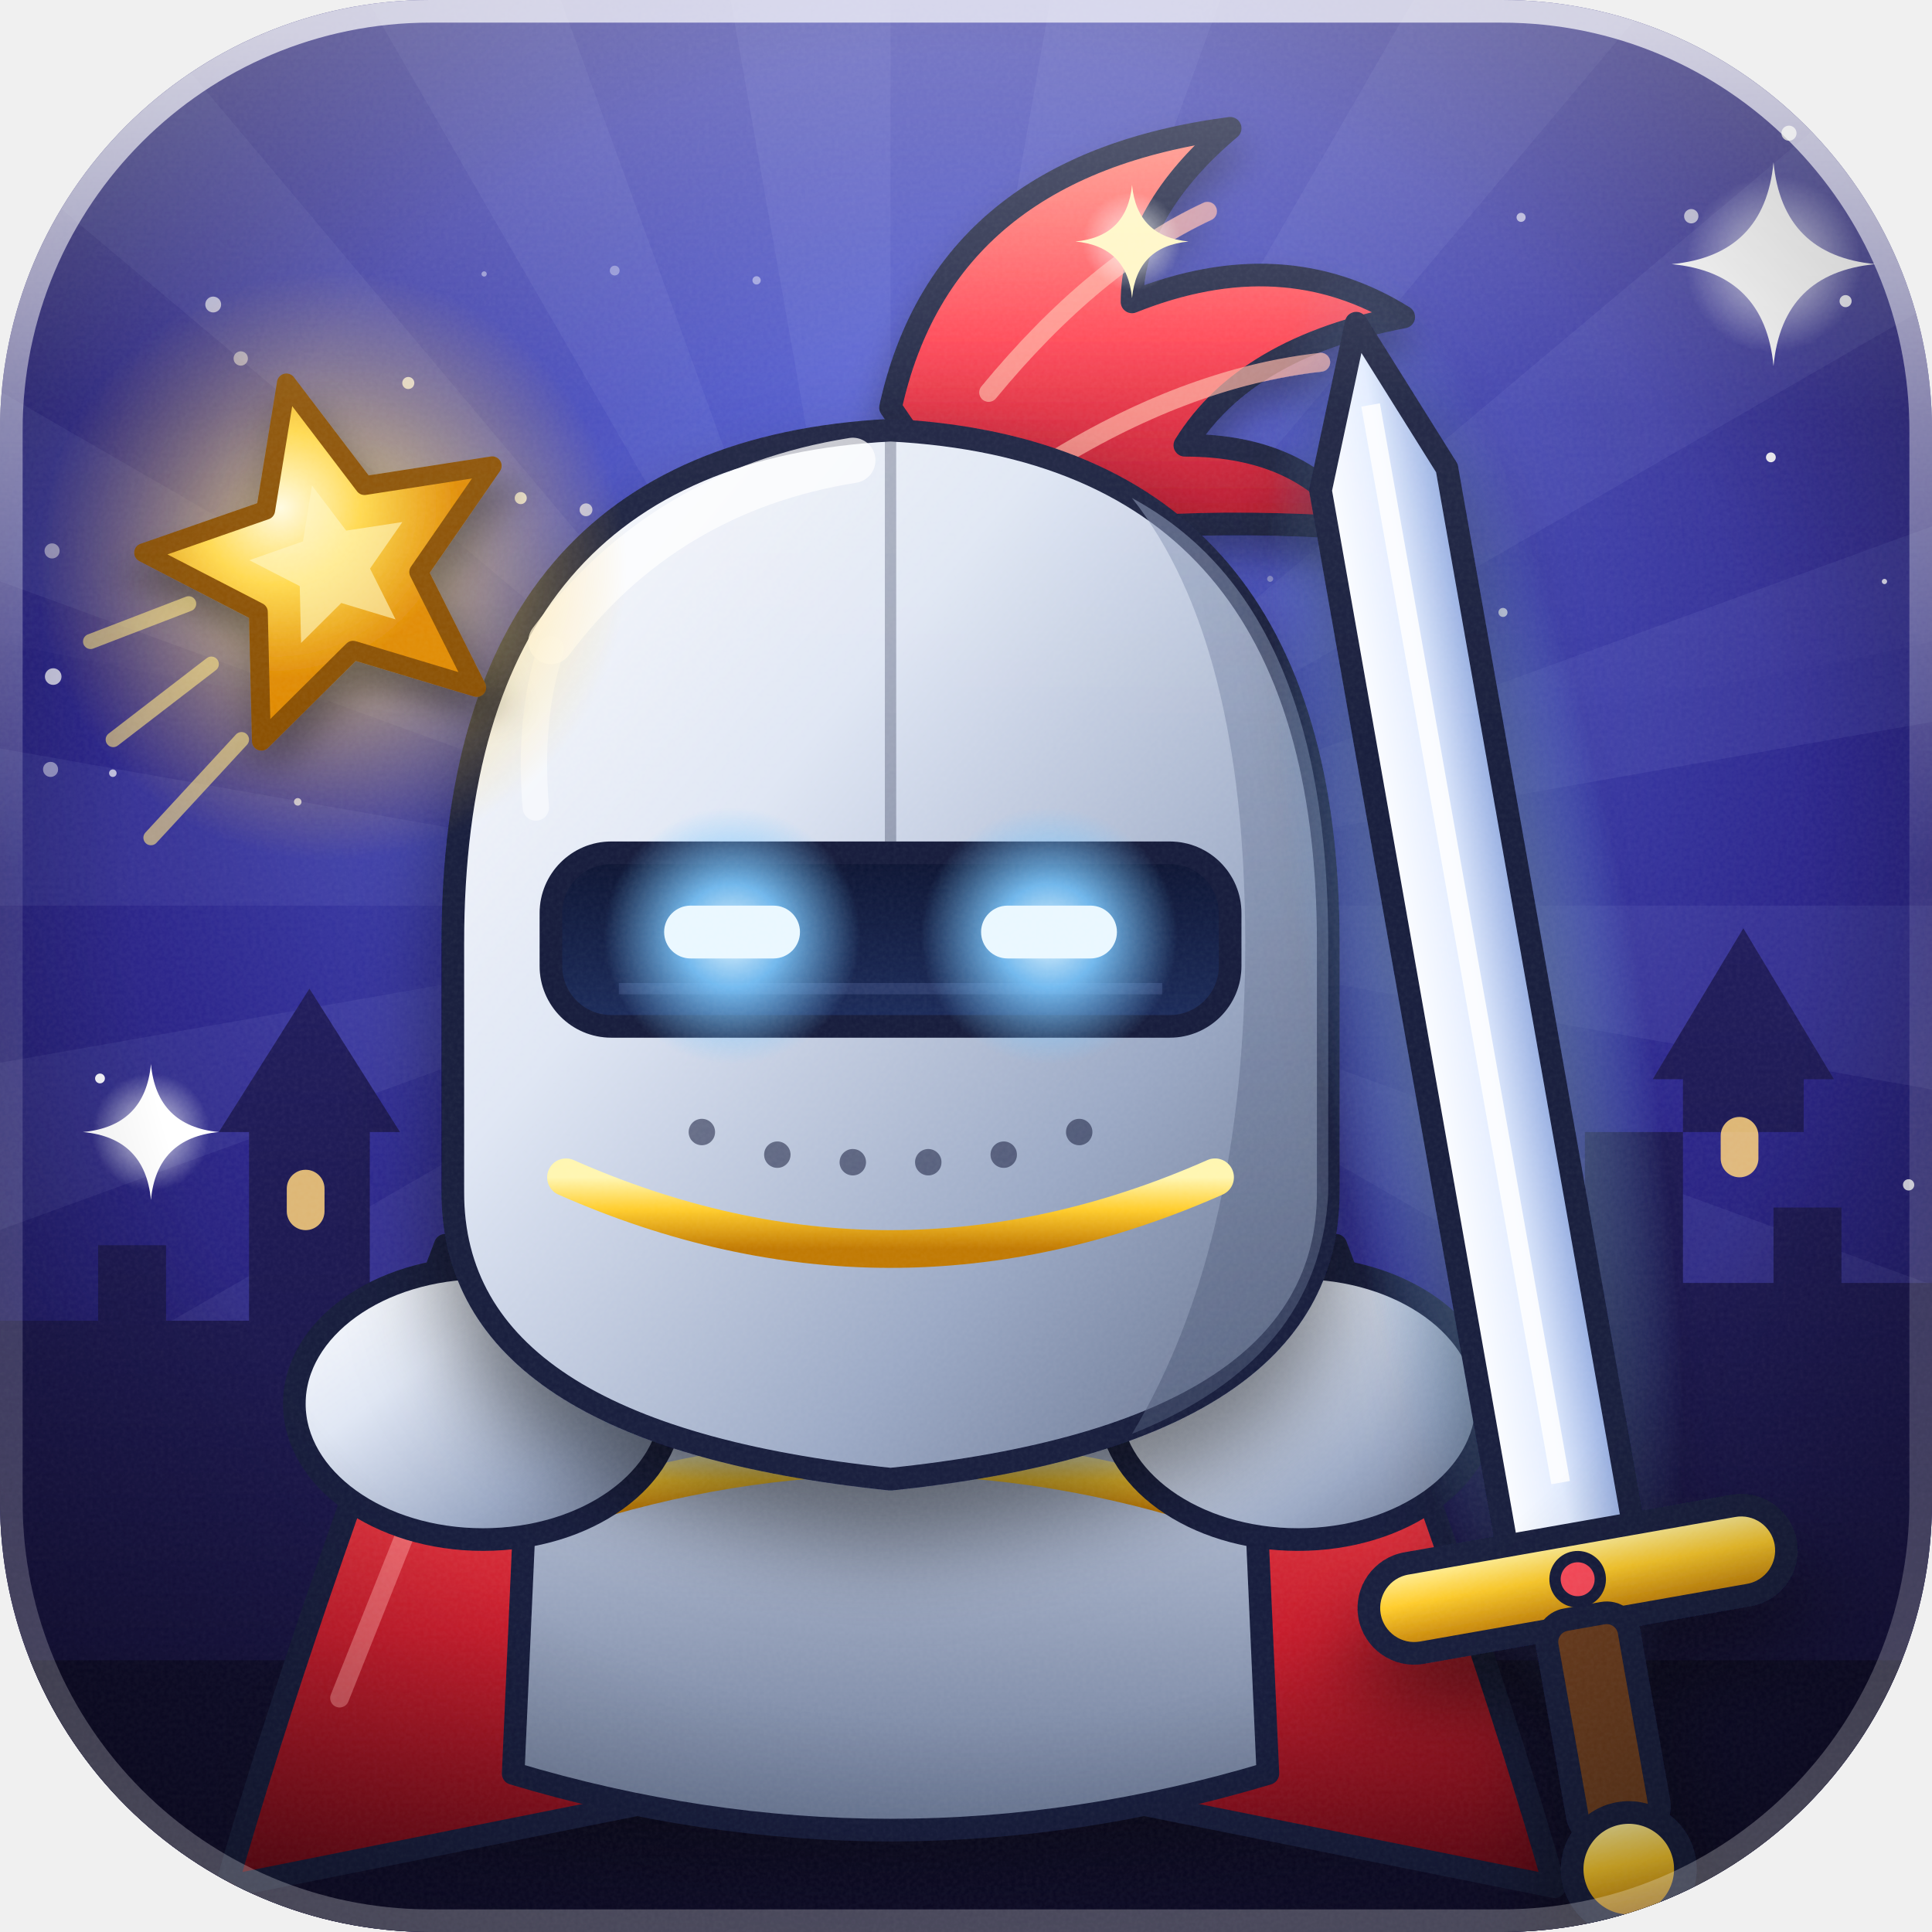
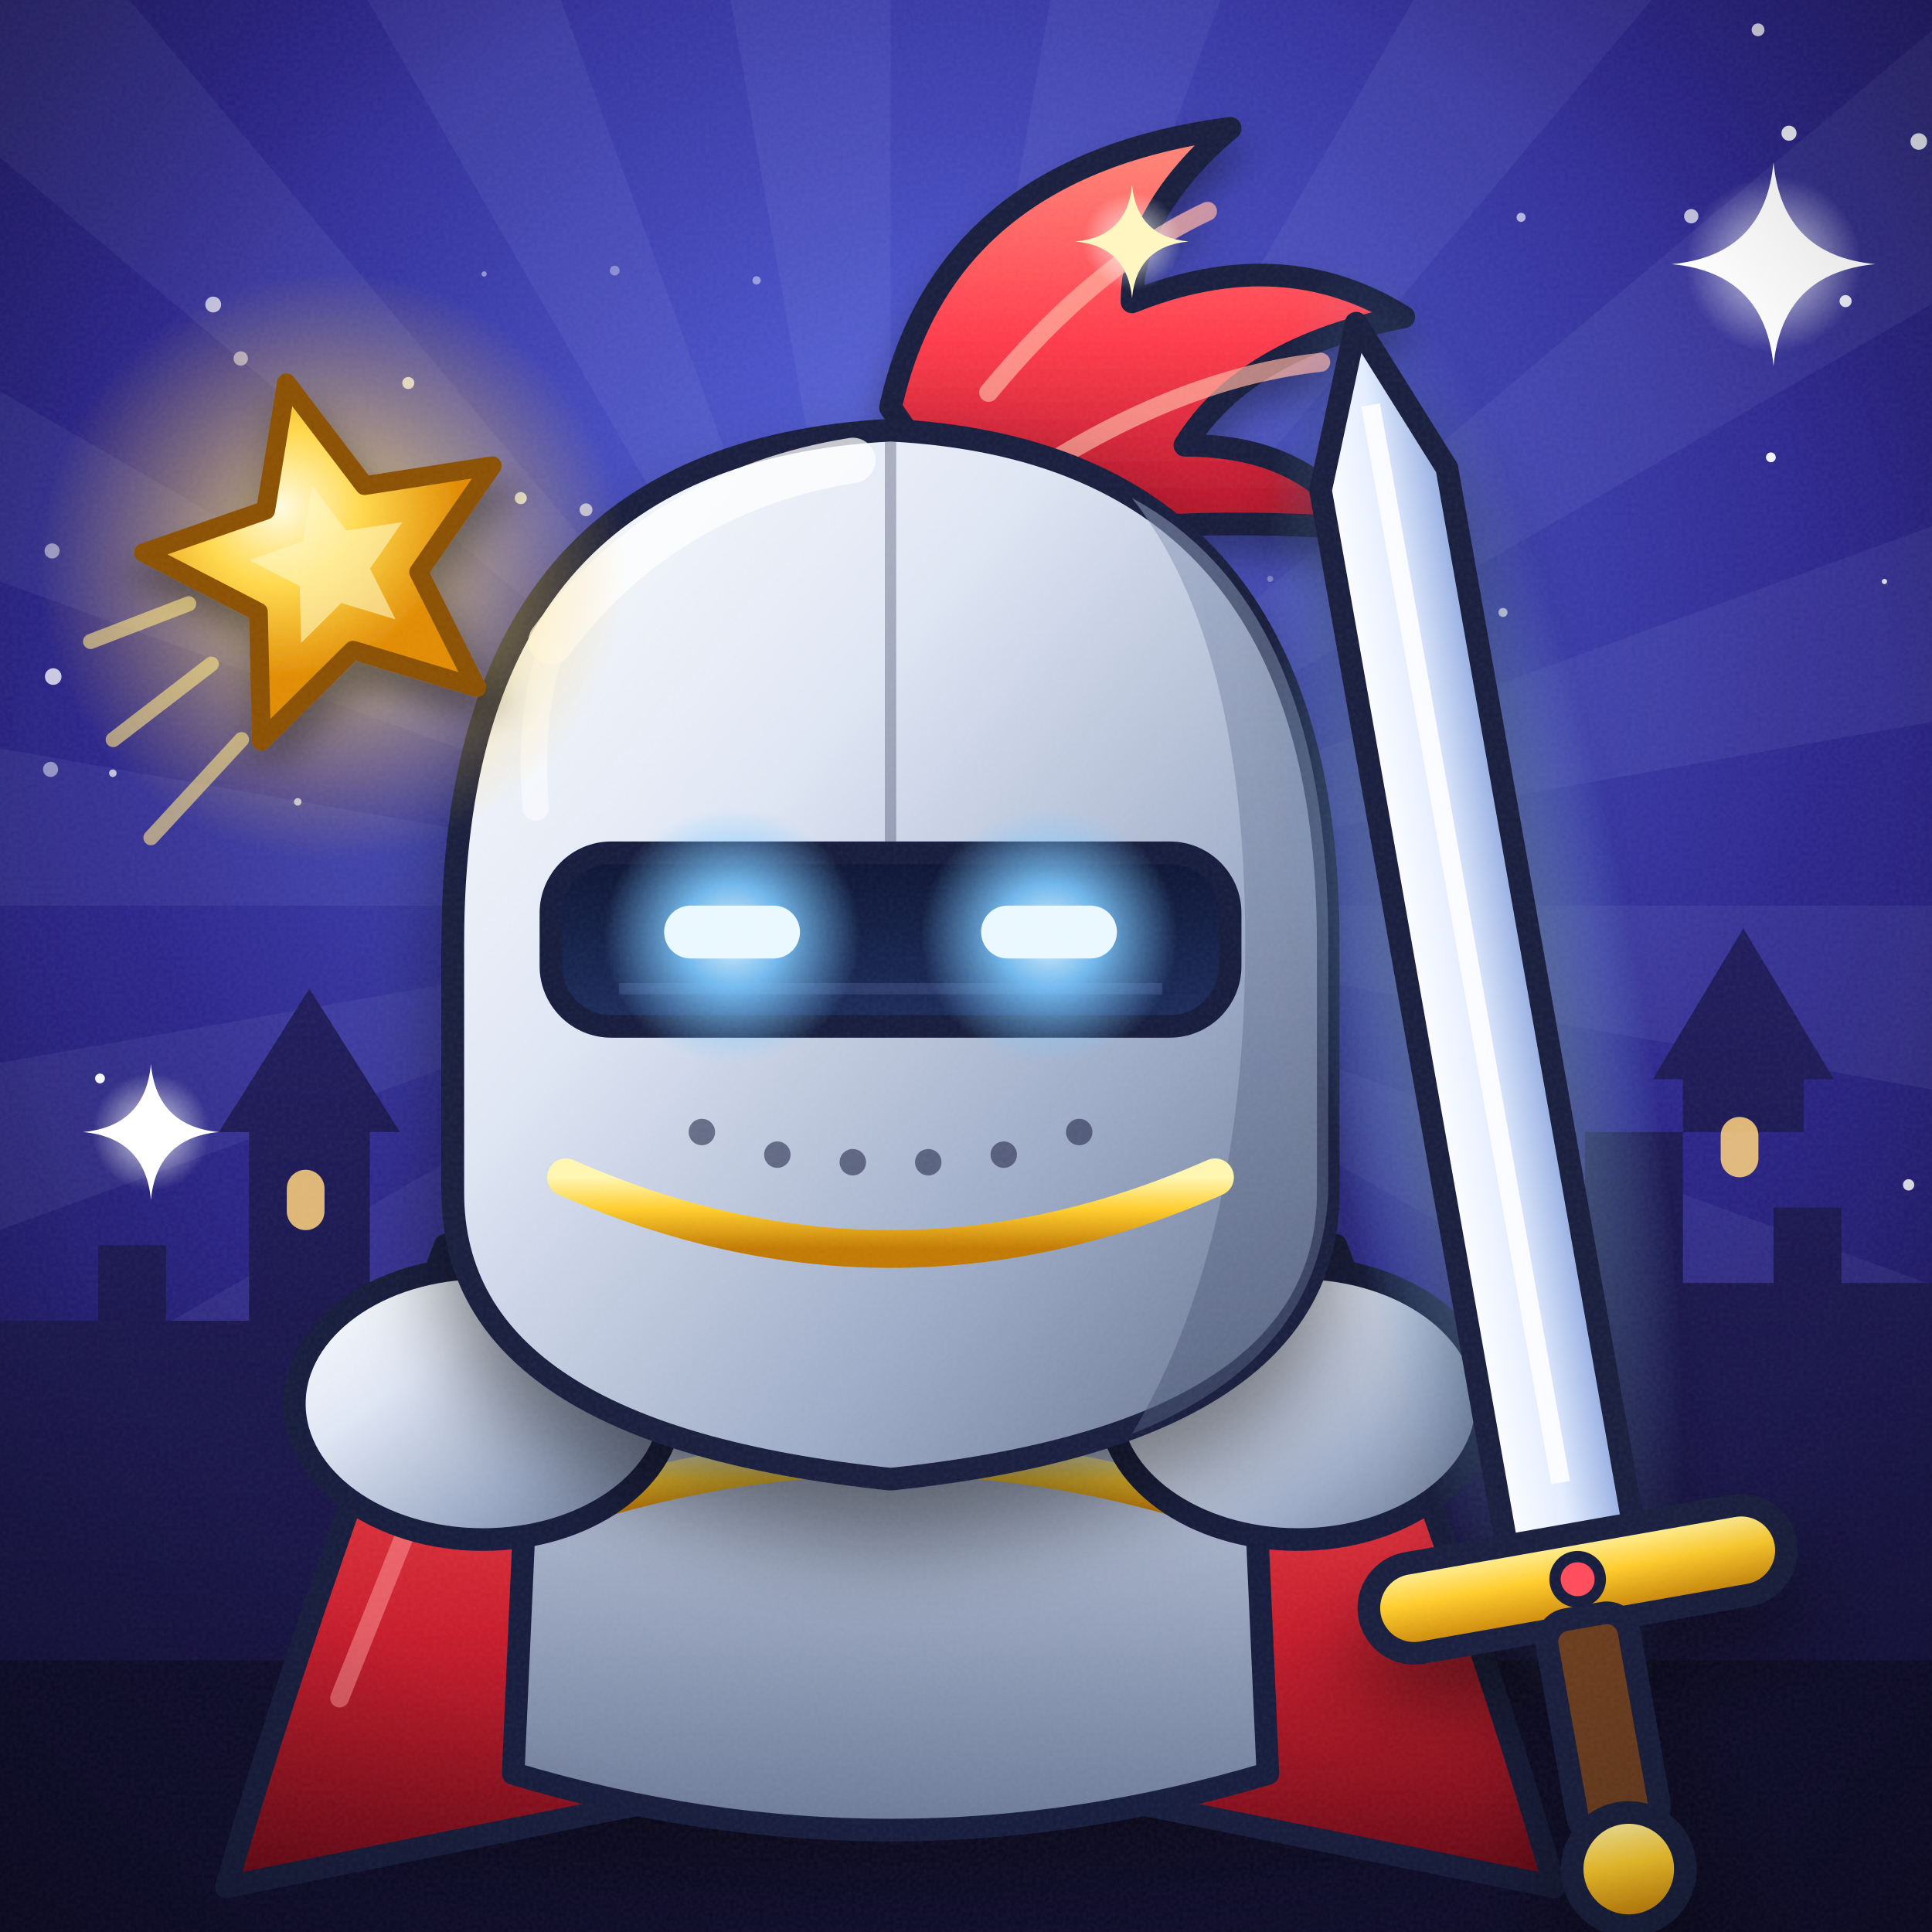
<svg xmlns="http://www.w3.org/2000/svg" viewBox="0 0 512 512">
  <defs>
    <clipPath id="sq">
-       <rect width="512" height="512" rx="114" />
+       <rect width="512" height="512" />
    </clipPath>
    <filter id="sh" x="-40%" y="-40%" width="180%" height="180%">
      <feDropShadow dx="0" dy="14" stdDeviation="12" flood-color="#000" flood-opacity=".5" />
    </filter>
    <filter id="sh2" x="-40%" y="-40%" width="180%" height="180%">
      <feDropShadow dx="0" dy="6" stdDeviation="5" flood-color="#000" flood-opacity=".4" />
    </filter>
    <filter id="glow" x="-100%" y="-100%" width="300%" height="300%">
      <feGaussianBlur stdDeviation="10" result="b" />
      <feMerge>
        <feMergeNode in="b" />
        <feMergeNode in="b" />
        <feMergeNode in="SourceGraphic" />
      </feMerge>
    </filter>
    <filter id="glowS" x="-100%" y="-100%" width="300%" height="300%">
      <feGaussianBlur stdDeviation="4" result="b" />
      <feMerge>
        <feMergeNode in="b" />
        <feMergeNode in="SourceGraphic" />
      </feMerge>
    </filter>
    <filter id="b2" x="-50%" y="-50%" width="200%" height="200%">
      <feGaussianBlur stdDeviation="2" />
    </filter>
    <filter id="b6" x="-50%" y="-50%" width="200%" height="200%">
      <feGaussianBlur stdDeviation="6" />
    </filter>
    <filter id="b14" x="-60%" y="-60%" width="220%" height="220%">
      <feGaussianBlur stdDeviation="14" />
    </filter>
    <filter id="b30" x="-80%" y="-80%" width="260%" height="260%">
      <feGaussianBlur stdDeviation="30" />
    </filter>
    <filter id="grain" x="0" y="0" width="100%" height="100%">
      <feTurbulence type="fractalNoise" baseFrequency=".9" numOctaves="2" seed="7" />
      <feColorMatrix values="0 0 0 0 1  0 0 0 0 1  0 0 0 0 1  0 0 0 .055 0" />
    </filter>
    <linearGradient id="gloss" x1="0" y1="0" x2="0" y2="1">
      <stop offset="0" stop-color="#fff" stop-opacity=".32" />
      <stop offset=".55" stop-color="#fff" stop-opacity=".05" />
      <stop offset="1" stop-color="#fff" stop-opacity="0" />
    </linearGradient>
-     <radialGradient id="vig" cx=".5" cy=".46" r=".74">
-       <stop offset=".58" stop-color="#000" stop-opacity="0" />
-       <stop offset="1" stop-color="#000" stop-opacity=".45" />
+     <radialGradient id="vig" cx=".5" cy=".46" r=".78">
+       <stop offset=".62" stop-color="#000" stop-opacity="0" />
+       <stop offset="1" stop-color="#000" stop-opacity=".32" />
    </radialGradient>
    <linearGradient id="rim" x1="0" y1="0" x2="0" y2="1">
      <stop offset="0" stop-color="#fff" stop-opacity=".7" />
      <stop offset=".45" stop-color="#fff" stop-opacity=".1" />
      <stop offset="1" stop-color="#fff" stop-opacity=".25" />
    </linearGradient>
    <radialGradient id="spark">
      <stop offset="0" stop-color="#fff" />
      <stop offset=".25" stop-color="#fff" stop-opacity=".85" />
      <stop offset="1" stop-color="#fff" stop-opacity="0" />
    </radialGradient>
    <radialGradient id="sky" cx="0.5" cy="0.32" r="0.9">
      <stop offset="0" stop-color="#5a6ae8" />
      <stop offset="0.5" stop-color="#2a248a" />
      <stop offset="1" stop-color="#0a0828" />
    </radialGradient>
    <linearGradient id="castle" x1="0" y1="0" x2="0" y2="1">
      <stop offset="0" stop-color="#1e1a5a" />
      <stop offset="1" stop-color="#100c34" />
    </linearGradient>
    <linearGradient id="helm" x1="0" y1="0" x2="1" y2="1">
      <stop offset="0" stop-color="#ffffff" />
      <stop offset="0.35" stop-color="#dfe6f4" />
      <stop offset="0.7" stop-color="#9aa8c4" />
      <stop offset="1" stop-color="#5c6884" />
    </linearGradient>
    <linearGradient id="helmSide" x1="0" y1="0" x2="0" y2="1">
      <stop offset="0" stop-color="#8a98b8" />
      <stop offset="1" stop-color="#4a5674" />
    </linearGradient>
    <linearGradient id="gold" x1="0" y1="0" x2="0" y2="1">
      <stop offset="0" stop-color="#fff6b0" />
      <stop offset="0.45" stop-color="#ffcc2a" />
      <stop offset="1" stop-color="#c07800" />
    </linearGradient>
    <linearGradient id="plume" x1="0" y1="0" x2="0" y2="1">
      <stop offset="0" stop-color="#ff8a7a" />
      <stop offset="0.5" stop-color="#ff3a4a" />
      <stop offset="1" stop-color="#a80c24" />
    </linearGradient>
    <linearGradient id="cape" x1="0" y1="0" x2="0" y2="1">
      <stop offset="0" stop-color="#ff5a5a" />
      <stop offset="0.6" stop-color="#c81a2a" />
      <stop offset="1" stop-color="#6a0614" />
    </linearGradient>
    <linearGradient id="visor" x1="0" y1="0" x2="0" y2="1">
      <stop offset="0" stop-color="#0a1230" />
      <stop offset="1" stop-color="#1a2a5a" />
    </linearGradient>
    <radialGradient id="eyeGlow" cx="0.5" cy="0.5" r="0.5">
      <stop offset="0" stop-color="#e6f6ff" />
      <stop offset="0.4" stop-color="#7ac8ff" stop-opacity="0.9" />
      <stop offset="1" stop-color="#7ac8ff" stop-opacity="0" />
    </radialGradient>
    <linearGradient id="blade" x1="0" y1="0" x2="1" y2="0">
      <stop offset="0" stop-color="#ffffff" />
      <stop offset="0.5" stop-color="#e2ecff" />
      <stop offset="1" stop-color="#8aa4dc" />
    </linearGradient>
    <radialGradient id="bladeGlow" cx="0.5" cy="0.5" r="0.5">
      <stop offset="0" stop-color="#bfe2ff" stop-opacity="0.85" />
      <stop offset="1" stop-color="#7ab8ff" stop-opacity="0" />
    </radialGradient>
    <radialGradient id="star" cx="0.4" cy="0.35" r="0.5">
      <stop offset="0" stop-color="#fffbe0" />
      <stop offset="0.45" stop-color="#ffd84a" />
      <stop offset="1" stop-color="#e08a00" />
    </radialGradient>
    <radialGradient id="starGlow" cx="0.5" cy="0.5" r="0.5">
      <stop offset="0" stop-color="#ffe680" stop-opacity="0.9" />
      <stop offset="1" stop-color="#ffc634" stop-opacity="0" />
    </radialGradient>
    <linearGradient id="armor" x1="0" y1="0" x2="0" y2="1">
      <stop offset="0" stop-color="#c8d2e6" />
      <stop offset="1" stop-color="#6a7896" />
    </linearGradient>
  </defs>
  <g clip-path="url(#sq)">
    <rect width="512" height="512" fill="url(#sky)" />
    <circle cx="267.3" cy="306.5" r="2.3" fill="#fff" opacity="0.54" />
    <circle cx="392.2" cy="267.6" r="1.8" fill="#fff" opacity="0.42" />
    <circle cx="13.8" cy="146.0" r="2.0" fill="#fff" opacity="0.51" />
    <circle cx="256.8" cy="120.6" r="2.1" fill="#fff" opacity="0.96" />
    <circle cx="205.6" cy="379.4" r="0.8" fill="#fff" opacity="0.88" />
    <circle cx="448.2" cy="57.3" r="1.9" fill="#fff" opacity="0.71" />
    <circle cx="489.1" cy="79.8" r="1.6" fill="#fff" opacity="0.92" />
    <circle cx="327.1" cy="117.5" r="0.8" fill="#fff" opacity="0.96" />
    <circle cx="242.7" cy="378.6" r="0.9" fill="#fff" opacity="0.88" />
    <circle cx="416.4" cy="349.6" r="0.7" fill="#fff" opacity="0.59" />
    <circle cx="26.5" cy="285.8" r="1.3" fill="#fff" opacity="0.97" />
    <circle cx="191.9" cy="294.3" r="2.2" fill="#fff" opacity="0.51" />
    <circle cx="285.1" cy="363.8" r="1.6" fill="#fff" opacity="0.58" />
    <circle cx="136.8" cy="298.9" r="1.0" fill="#fff" opacity="0.74" />
    <circle cx="284.4" cy="210.3" r="0.9" fill="#fff" opacity="0.78" />
    <circle cx="469.3" cy="121.2" r="1.3" fill="#fff" opacity="0.94" />
    <circle cx="296.1" cy="103.6" r="0.7" fill="#fff" opacity="0.84" />
    <circle cx="178.2" cy="177.5" r="1.2" fill="#fff" opacity="0.76" />
    <circle cx="373.2" cy="117.7" r="0.8" fill="#fff" opacity="0.99" />
    <circle cx="465.9" cy="7.9" r="1.7" fill="#fff" opacity="0.80" />
    <circle cx="206.3" cy="278.0" r="2.3" fill="#fff" opacity="0.73" />
    <circle cx="200.5" cy="74.3" r="1.1" fill="#fff" opacity="0.45" />
    <circle cx="56.5" cy="80.7" r="2.1" fill="#fff" opacity="0.70" />
    <circle cx="412.1" cy="349.7" r="2.1" fill="#fff" opacity="0.38" />
    <circle cx="474.1" cy="35.3" r="2.0" fill="#fff" opacity="0.90" />
    <circle cx="336.6" cy="153.4" r="0.8" fill="#fff" opacity="0.41" />
    <circle cx="325.9" cy="91.8" r="1.6" fill="#fff" opacity="0.52" />
    <circle cx="83.7" cy="112.2" r="1.9" fill="#fff" opacity="0.67" />
    <circle cx="201.1" cy="184.9" r="1.6" fill="#fff" opacity="0.69" />
    <circle cx="227.9" cy="367.6" r="2.0" fill="#fff" opacity="0.50" />
    <circle cx="162.9" cy="71.7" r="1.3" fill="#fff" opacity="0.37" />
    <circle cx="381.2" cy="215.8" r="1.4" fill="#fff" opacity="0.93" />
    <circle cx="168.3" cy="219.9" r="2.3" fill="#fff" opacity="0.71" />
    <circle cx="313.8" cy="139.8" r="2.4" fill="#fff" opacity="0.84" />
    <circle cx="155.3" cy="135.1" r="1.7" fill="#fff" opacity="0.69" />
    <circle cx="267.9" cy="73.0" r="1.7" fill="#fff" opacity="0.81" />
    <circle cx="391.7" cy="170.8" r="1.5" fill="#fff" opacity="0.68" />
    <circle cx="274.6" cy="180.5" r="0.7" fill="#fff" opacity="0.52" />
    <circle cx="505.8" cy="314.0" r="1.5" fill="#fff" opacity="0.84" />
    <circle cx="108.2" cy="101.5" r="1.6" fill="#fff" opacity="0.80" />
    <circle cx="14.1" cy="179.3" r="2.2" fill="#fff" opacity="0.75" />
    <circle cx="508.5" cy="37.5" r="2.2" fill="#fff" opacity="0.89" />
    <circle cx="13.4" cy="203.9" r="2.0" fill="#fff" opacity="0.49" />
    <circle cx="332.4" cy="323.2" r="2.0" fill="#fff" opacity="0.63" />
    <circle cx="29.9" cy="204.9" r="1.0" fill="#fff" opacity="0.70" />
    <circle cx="138.0" cy="132.0" r="1.6" fill="#fff" opacity="0.88" />
    <circle cx="499.4" cy="154.1" r="0.7" fill="#fff" opacity="0.84" />
    <circle cx="173.7" cy="287.9" r="2.1" fill="#fff" opacity="0.37" />
    <circle cx="374.2" cy="108.2" r="1.2" fill="#fff" opacity="0.57" />
    <circle cx="275.7" cy="92.4" r="1.5" fill="#fff" opacity="0.53" />
    <circle cx="63.8" cy="95.0" r="1.9" fill="#fff" opacity="0.55" />
    <circle cx="102.6" cy="138.9" r="1.1" fill="#fff" opacity="0.99" />
    <circle cx="403.1" cy="57.6" r="1.2" fill="#fff" opacity="0.63" />
    <circle cx="270.4" cy="147.6" r="1.6" fill="#fff" opacity="0.84" />
    <circle cx="78.9" cy="212.5" r="1.0" fill="#fff" opacity="0.70" />
    <circle cx="162.4" cy="305.2" r="2.2" fill="#fff" opacity="0.97" />
    <circle cx="208.5" cy="234.4" r="1.0" fill="#fff" opacity="0.81" />
    <circle cx="398.3" cy="162.3" r="1.2" fill="#fff" opacity="0.84" />
    <circle cx="384.2" cy="303.7" r="1.2" fill="#fff" opacity="0.51" />
    <circle cx="128.3" cy="72.6" r="0.7" fill="#fff" opacity="0.43" />
    <path d="M236 240 L996 240 L984 372 Z M236 240 L950 500 L894 620 Z M236 240 L818 729 L725 822 Z M236 240 L616 898 L496 954 Z M236 240 L368 988 L236 1000 Z M236 240 L104 988 L-24 954 Z M236 240 L-144 898 L-253 822 Z M236 240 L-346 729 L-422 620 Z M236 240 L-478 500 L-512 372 Z M236 240 L-524 240 L-512 108 Z M236 240 L-478 -20 L-422 -140 Z M236 240 L-346 -249 L-253 -342 Z M236 240 L-144 -418 L-24 -474 Z M236 240 L104 -508 L236 -520 Z M236 240 L368 -508 L496 -474 Z M236 240 L616 -418 L725 -342 Z M236 240 L818 -249 L894 -140 Z M236 240 L950 -20 L984 108 Z" fill="#c8d4ff" opacity="0.07" />
    <g fill="url(#castle)">
      <path d="M0 410 L0 350 L26 350 L26 330 L44 330 L44 350 L66 350 L66 300 L58 300 L82 262 L106 300 L98 300 L98 380 L160 380 L160 512 L0 512 Z" />
      <path d="M512 410 L512 340 L488 340 L488 320 L470 320 L470 340 L446 340 L446 286 L438 286 L462 246 L486 286 L478 286 L478 300 L420 300 L420 380 L352 380 L352 512 L512 512 Z" />
    </g>
    <g fill="#ffd27a" opacity=".85">
      <rect x="76" y="310" width="10" height="16" rx="5" />
      <rect x="456" y="296" width="10" height="16" rx="5" />
    </g>
    <rect y="440" width="512" height="72" fill="#0c0a2a" />
    <ellipse cx="236" cy="470" rx="160" ry="22" fill="#000" opacity=".55" filter="url(#b14)" />
    <path d="M118 330 Q80 430 60 500 L210 470 L236 360 Z" fill="url(#cape)" stroke="#141a3a" stroke-width="6" stroke-linejoin="round" stroke-linecap="round" />
    <path d="M354 330 Q392 430 412 500 L262 470 L236 360 Z" fill="url(#cape)" stroke="#141a3a" stroke-width="6" stroke-linejoin="round" stroke-linecap="round" />
    <path d="M90 450 Q110 400 126 360" stroke="#ff9a9a" stroke-width="5" fill="none" opacity=".5" stroke-linecap="round" />
    <path d="M140 380 Q236 340 332 380 L336 470 Q236 500 136 470 Z" fill="url(#armor)" stroke="#141a3a" stroke-width="6" stroke-linejoin="round" stroke-linecap="round" />
    <path d="M150 400 Q236 372 322 400" stroke="url(#gold)" stroke-width="10" fill="none" />
    <ellipse cx="128" cy="372" rx="50" ry="36" fill="url(#helm)" stroke="#141a3a" stroke-width="6" stroke-linejoin="round" stroke-linecap="round" />
    <ellipse cx="344" cy="372" rx="50" ry="36" fill="url(#helm)" stroke="#141a3a" stroke-width="6" stroke-linejoin="round" stroke-linecap="round" />
    <g filter="url(#sh2)">
      <path d="M236 108 Q250 44 326 34 Q300 56 300 80 Q340 64 372 84 Q330 92 314 118 Q346 118 360 140 Q300 136 262 146 Z" fill="url(#plume)" stroke="#141a3a" stroke-width="6" stroke-linejoin="round" stroke-linecap="round" />
      <path d="M262 104 Q290 70 320 56 M276 124 Q314 100 350 96" stroke="#ffb0a0" stroke-width="5" fill="none" stroke-linecap="round" opacity=".7" />
    </g>
    <g filter="url(#sh)">
      <path d="M120 250 Q120 120 236 114 Q352 120 352 250 L352 316 Q352 380 236 392 Q120 380 120 316 Z" fill="url(#helm)" stroke="#141a3a" stroke-width="6" stroke-linejoin="round" stroke-linecap="round" />
    </g>
    <path d="M300 132 Q352 160 352 250 L352 316 Q350 360 300 380 Q330 330 330 250 Q330 170 300 132 Z" fill="url(#helmSide)" opacity=".55" />
    <path d="M236 116 V226" stroke="url(#gold)" stroke-width="16" />
    <path d="M236 116 V226" stroke="#141a3a" stroke-width="3" opacity=".3" />
    <rect x="146" y="226" width="180" height="46" rx="16" fill="url(#visor)" stroke="#141a3a" stroke-width="6" stroke-linejoin="round" stroke-linecap="round" />
    <path d="M164 262 H308" stroke="#2a3a6a" stroke-width="3" />
    <circle cx="194" cy="248" r="34" fill="url(#eyeGlow)" />
    <circle cx="278" cy="248" r="34" fill="url(#eyeGlow)" />
    <rect x="176" y="240" width="36" height="14" rx="7" fill="#eaf8ff" />
    <rect x="260" y="240" width="36" height="14" rx="7" fill="#eaf8ff" />
    <g fill="#141a3a" opacity=".55">
      <circle cx="186" cy="300" r="3.5" />
      <circle cx="206" cy="306" r="3.5" />
      <circle cx="226" cy="308" r="3.5" />
      <circle cx="246" cy="308" r="3.5" />
      <circle cx="266" cy="306" r="3.5" />
      <circle cx="286" cy="300" r="3.5" />
    </g>
    <path d="M150 312 Q236 350 322 312" stroke="url(#gold)" stroke-width="10" fill="none" stroke-linecap="round" />
    <path d="M146 170 Q176 130 226 122" stroke="#fff" stroke-width="12" fill="none" stroke-linecap="round" opacity=".75" />
    <path d="M142 214 Q140 190 146 172" stroke="#fff" stroke-width="7" fill="none" stroke-linecap="round" opacity=".5" />
    <g transform="translate(424 452) rotate(-10)">
      <ellipse cx="0" cy="-190" rx="44" ry="200" fill="url(#bladeGlow)" />
      <g filter="url(#sh)" stroke="#141a3a" stroke-width="6" stroke-linejoin="round" stroke-linecap="round">
        <path d="M-17 -40 L-17 -330 L0 -372 L17 -330 L17 -40 Z" fill="url(#blade)" />
        <rect x="-56" y="-46" width="112" height="24" rx="12" fill="url(#gold)" />
        <rect x="-11" y="-24" width="22" height="58" rx="6" fill="#6a3a1a" />
        <circle cx="0" cy="44" r="15" fill="url(#gold)" />
      </g>
      <path d="M0 -350 V-60" stroke="#fff" stroke-width="5" opacity=".85" />
      <circle cx="0" cy="-34" r="6" fill="#ff4a5a" stroke="#141a3a" stroke-width="3" />
    </g>
    <circle cx="88" cy="150" r="78" fill="url(#starGlow)" />
    <g transform="rotate(-14 88 150)" filter="url(#sh2)">
      <path d="M88.0 100.0 L101.5 131.4 L135.6 134.5 L109.9 157.1 L117.4 190.5 L88.0 173.0 L58.6 190.5 L66.1 157.1 L40.4 134.5 L74.5 131.4 Z" fill="url(#star)" stroke="#8a5000" stroke-width="5" stroke-linejoin="round" />
      <path d="M88.0 128.0 L93.9 141.8 L108.9 143.2 L97.6 153.1 L100.9 167.8 L88.0 160.1 L75.1 167.8 L78.4 153.1 L67.1 143.2 L82.1 141.8 Z" fill="#fff6c0" opacity=".6" />
    </g>
    <g stroke="#ffe680" stroke-width="4" stroke-linecap="round" opacity=".6">
      <path d="M30 196 L56 176 M24 170 L50 160 M40 222 L64 196" />
    </g>
    <g transform="translate(470.0 70.0) scale(0.9)">
      <circle r="26" fill="url(#spark)" opacity=".75" />
      <path d="M0 -30 Q2.6 -2.6 30 0 Q2.6 2.6 0 30 Q-2.6 2.6 -30 0 Q-2.6 -2.6 0 -30 Z" fill="#fff" />
    </g>
    <g transform="translate(300.0 64.0) scale(0.5)">
      <circle r="26" fill="url(#spark)" opacity=".75" />
      <path d="M0 -30 Q2.6 -2.6 30 0 Q2.6 2.6 0 30 Q-2.6 2.6 -30 0 Q-2.6 -2.6 0 -30 Z" fill="#fff6c0" />
    </g>
    <g transform="translate(40.0 300.0) scale(0.6)">
      <circle r="26" fill="url(#spark)" opacity=".75" />
      <path d="M0 -30 Q2.6 -2.6 30 0 Q2.6 2.6 0 30 Q-2.6 2.6 -30 0 Q-2.6 -2.6 0 -30 Z" fill="#fff" />
    </g>
    <rect width="512" height="512" filter="url(#grain)" />
    <rect width="512" height="512" fill="url(#vig)" />
-     <path d="M0 0 H512 V170 Q256 228 0 170 Z" fill="url(#gloss)" />
  </g>
-   <rect x="3" y="3" width="506" height="506" rx="111" fill="none" stroke="url(#rim)" stroke-width="6" />
</svg>
